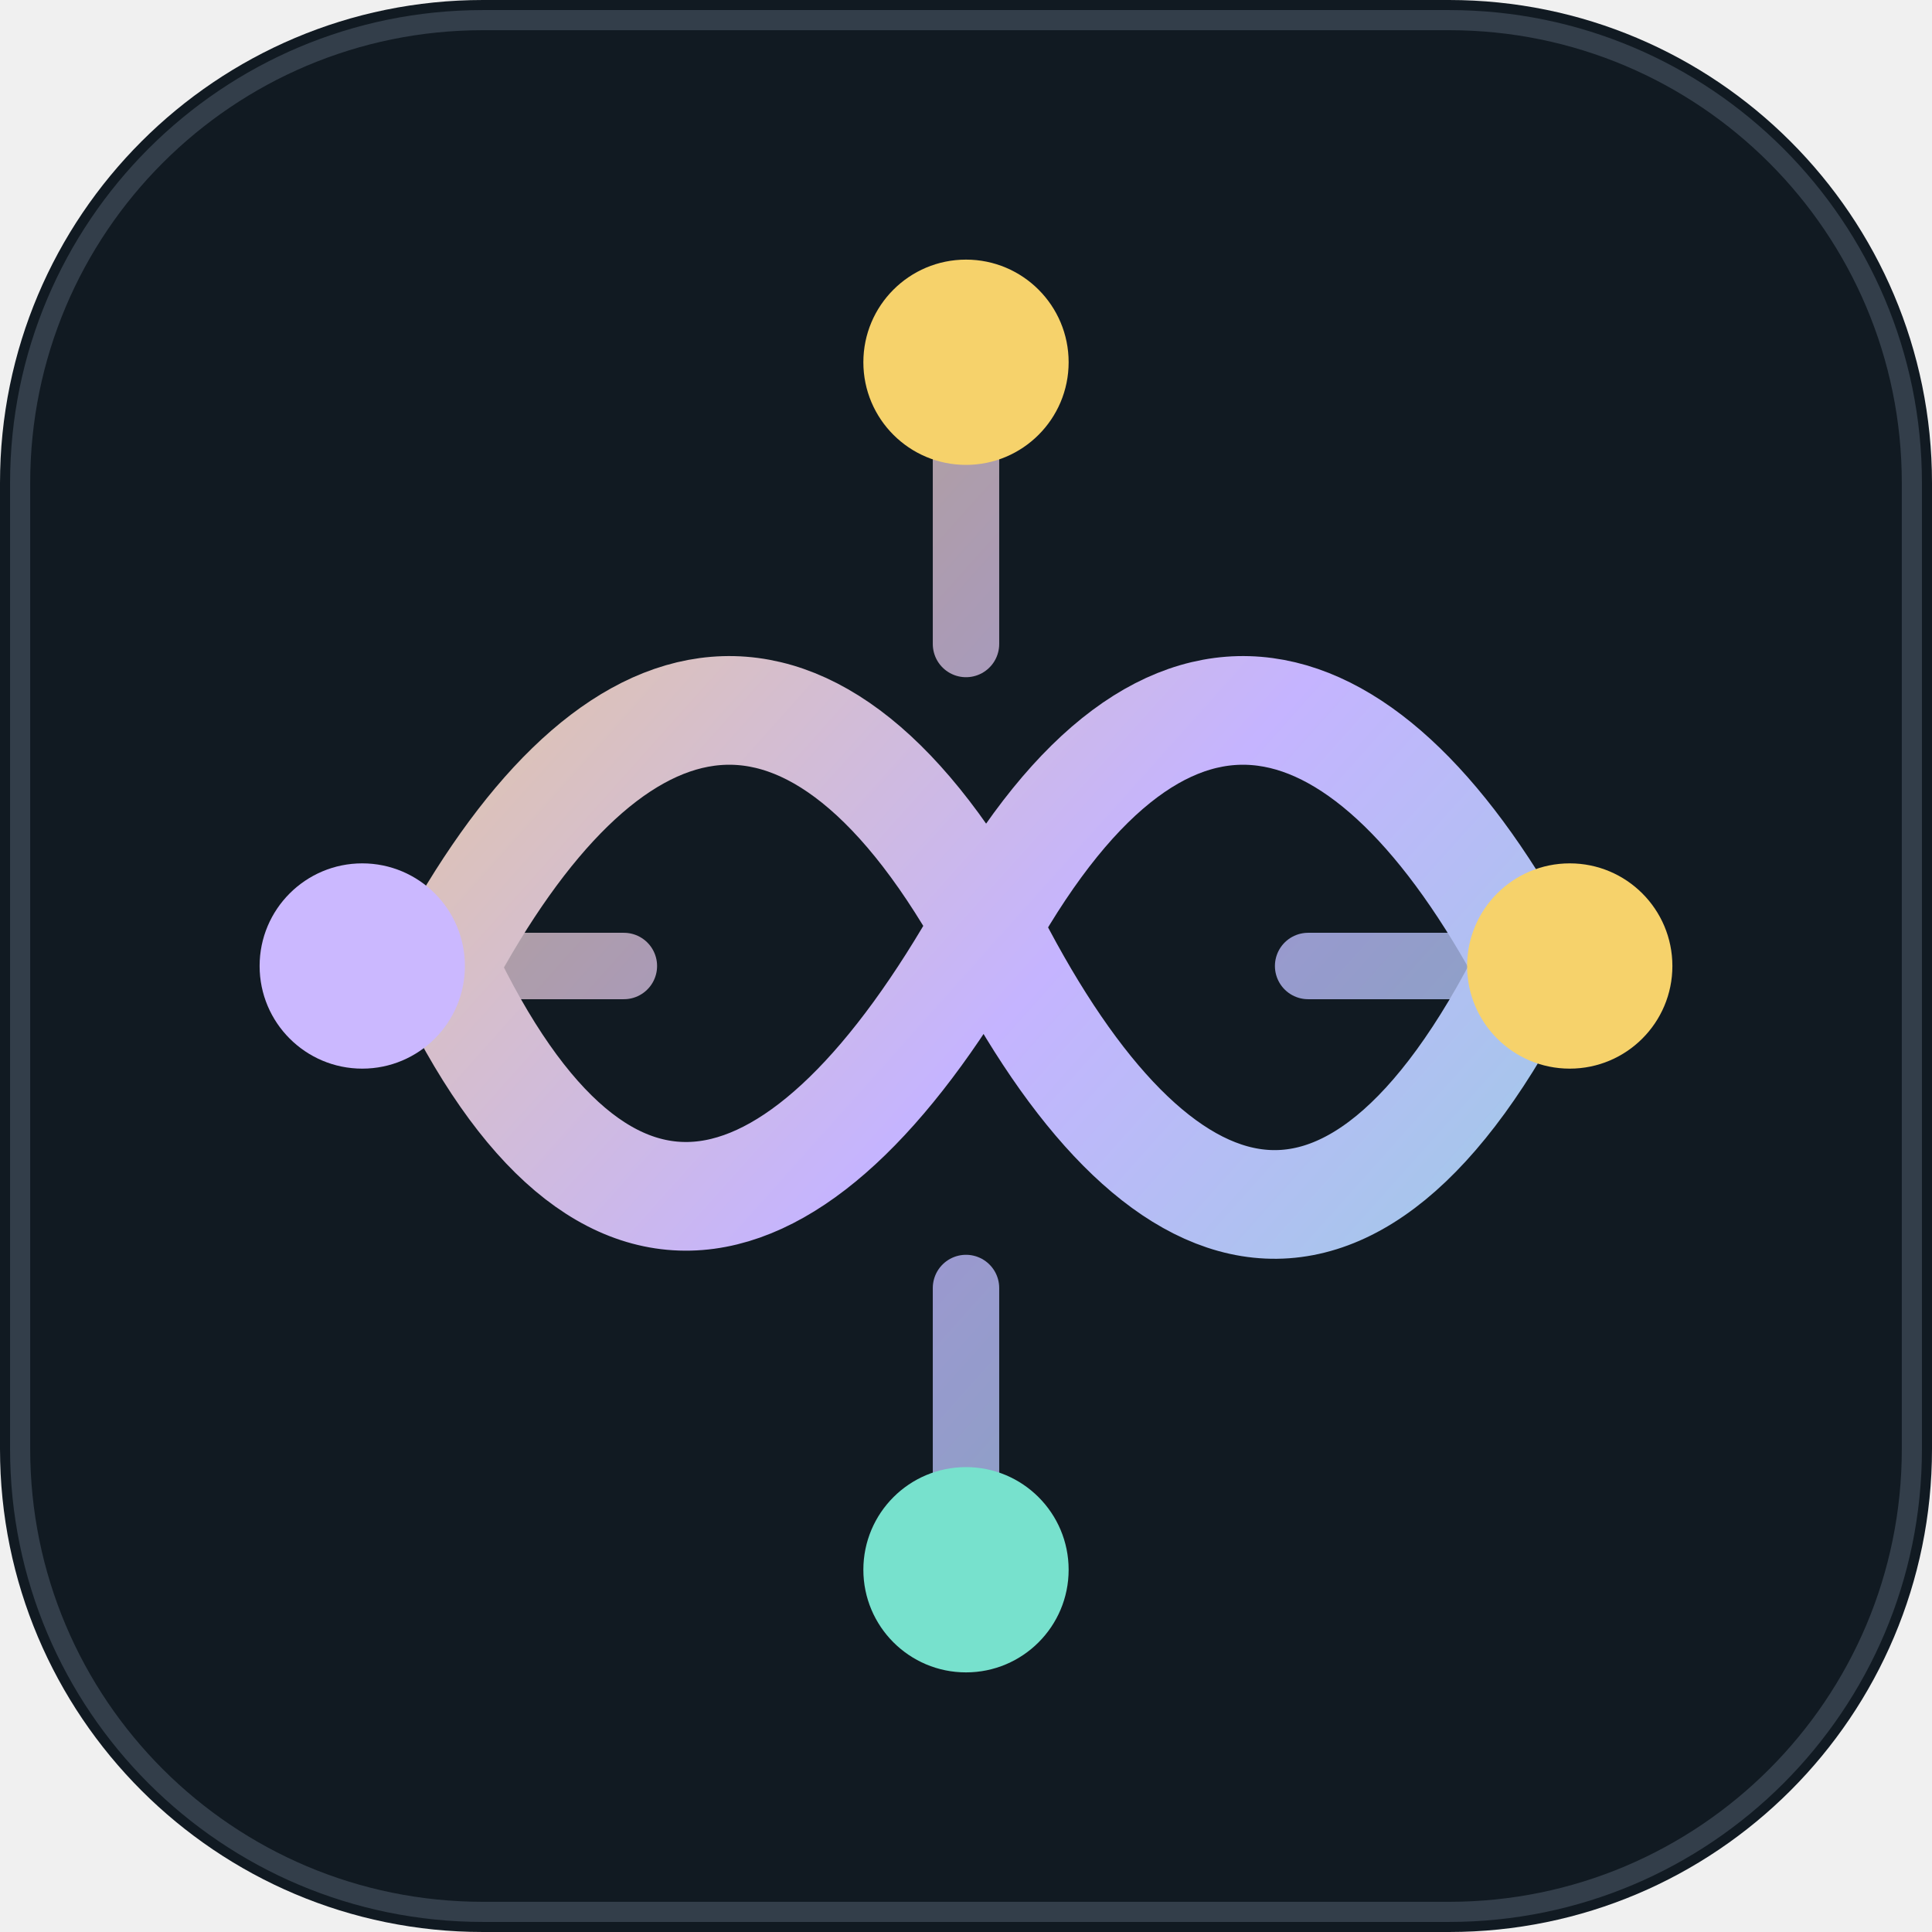
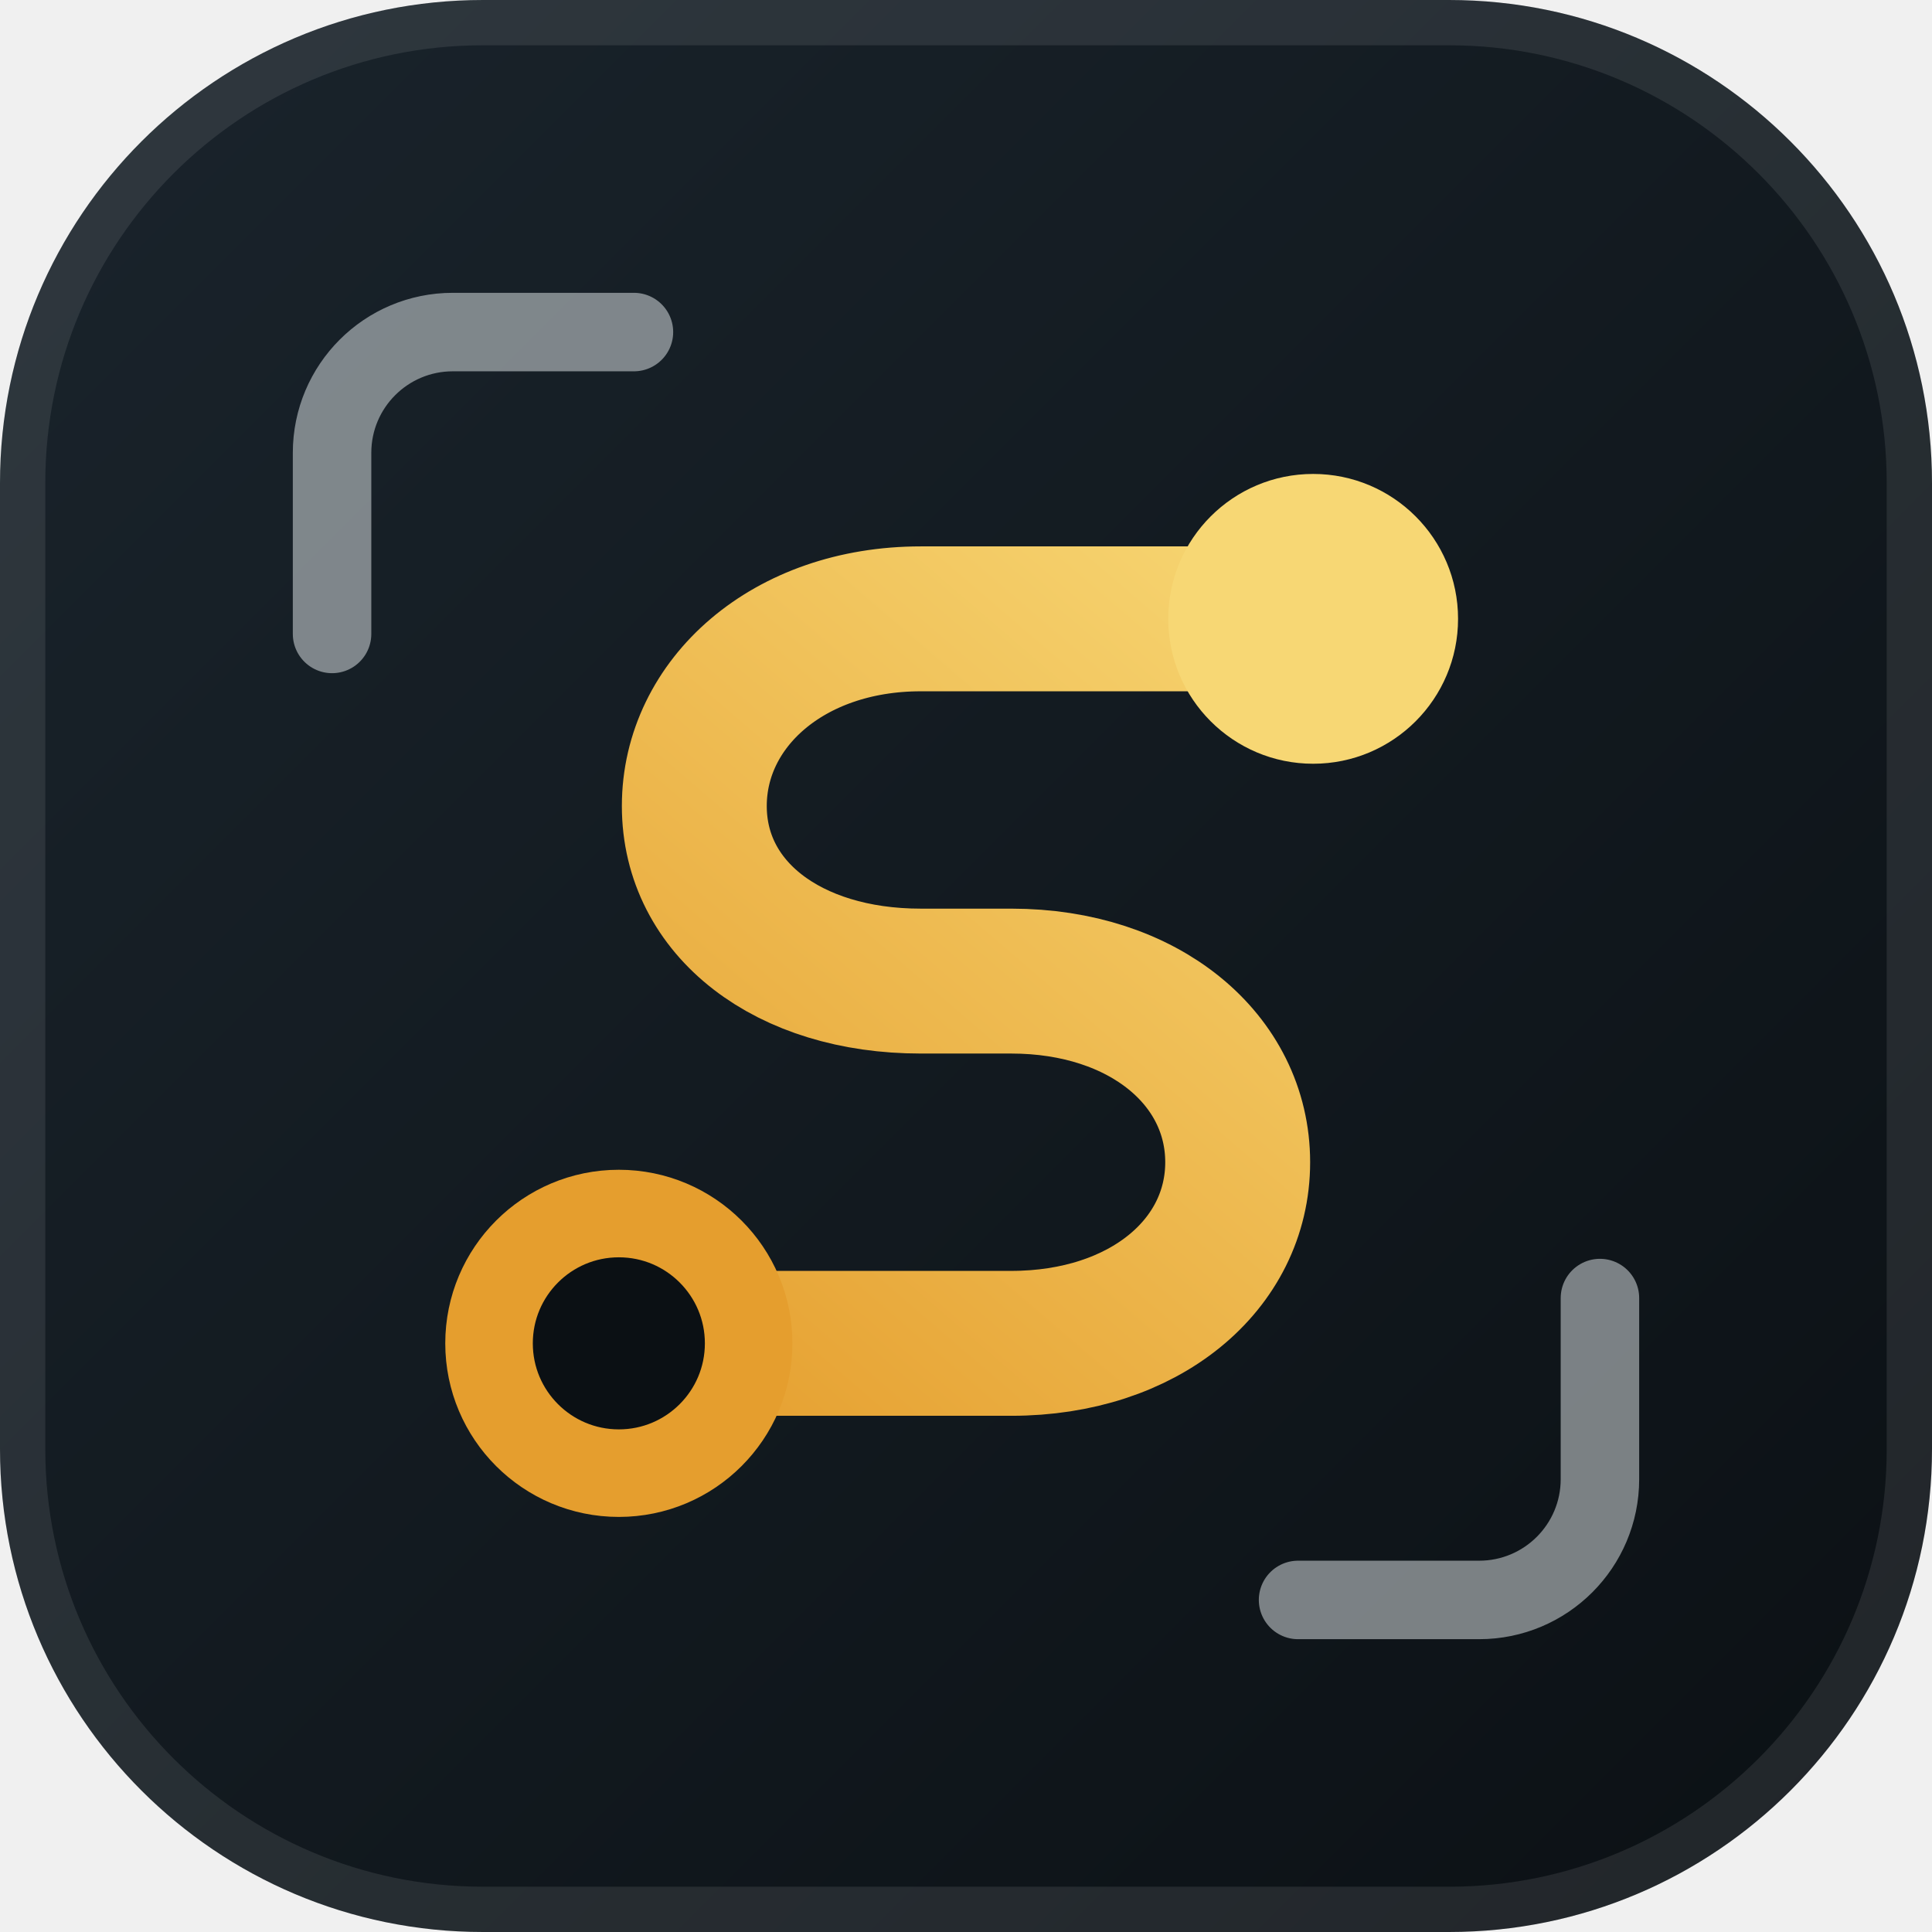
- <svg xmlns="http://www.w3.org/2000/svg" viewBox="0 0 96 96" fill="none" role="img" aria-label="Showcase Studio">
+ <svg xmlns="http://www.w3.org/2000/svg" viewBox="0 0 64 64" fill="none" role="img" aria-label="Showcase Studio">
  <defs>
-     <linearGradient id="g" x1="7" y1="12" x2="93" y2="89" gradientUnits="userSpaceOnUse">
-       <stop stop-color="#F6D26B" />
-       <stop offset=".5" stop-color="#C5B4FF" />
-       <stop offset="1" stop-color="#77E1CD" />
+     <linearGradient id="sc-flow" x1="44" y1="18" x2="20" y2="46" gradientUnits="userSpaceOnUse">
+       <stop stop-color="#F7D774" />
+       <stop offset="1" stop-color="#E59E2E" />
+     </linearGradient>
+     <linearGradient id="sc-bg" x1="0" y1="0" x2="64" y2="64" gradientUnits="userSpaceOnUse">
+       <stop stop-color="#1A242C" />
+       <stop offset="1" stop-color="#0B1014" />
    </linearGradient>
  </defs>
-   <rect width="96" height="96" rx="24" fill="#111A22" />
-   <rect x="1" y="1" width="94" height="94" rx="23" stroke="#455260" stroke-opacity=".65" />
-   <path d="M22 48C30 33 40 30 49 46C57 62 67 66 76 48C68 33 58 30 49 46C40 62 30 65 22 48Z" stroke="url(#g)" stroke-width="5.4" stroke-linecap="round" stroke-linejoin="round" />
-   <path d="M48 20V32M48 64V76M20 48H31M65 48H76" stroke="url(#g)" stroke-width="3.3" stroke-linecap="round" opacity=".8" />
-   <circle cx="48" cy="18" r="5.1" fill="#F6D26B" />
-   <circle cx="48" cy="78" r="5.1" fill="#77E1CD" />
-   <circle cx="18" cy="48" r="5.1" fill="#CBB8FF" />
-   <circle cx="78" cy="48" r="5.1" fill="#F6D26B" />
+   <rect width="64" height="64" rx="16" fill="url(#sc-bg)" />
+   <rect x=".75" y=".75" width="62.5" height="62.5" rx="15.25" stroke="#FFFFFF" stroke-opacity=".09" stroke-width="1.5" />
+   <path d="M11 21v-6a4 4 0 0 1 4-4h6M53 43v6a4 4 0 0 1-4 4h-6" stroke="#E8EEF0" stroke-opacity=".5" stroke-width="2.6" stroke-linecap="round" />
+   <path d="M42 20.5H30.5c-4.4 0-7.5 2.8-7.5 6.2s3.1 5.8 7.5 5.8h3c4.4 0 7.5 2.6 7.5 6s-3.1 6-7.5 6H22" stroke="url(#sc-flow)" stroke-width="4.8" stroke-linecap="round" stroke-linejoin="round" />
+   <circle cx="43.5" cy="20.5" r="4.8" fill="#F7D774" />
+   <circle cx="20.5" cy="44.5" r="4.3" fill="#0B1014" stroke="#E59E2E" stroke-width="2.9" />
</svg>
